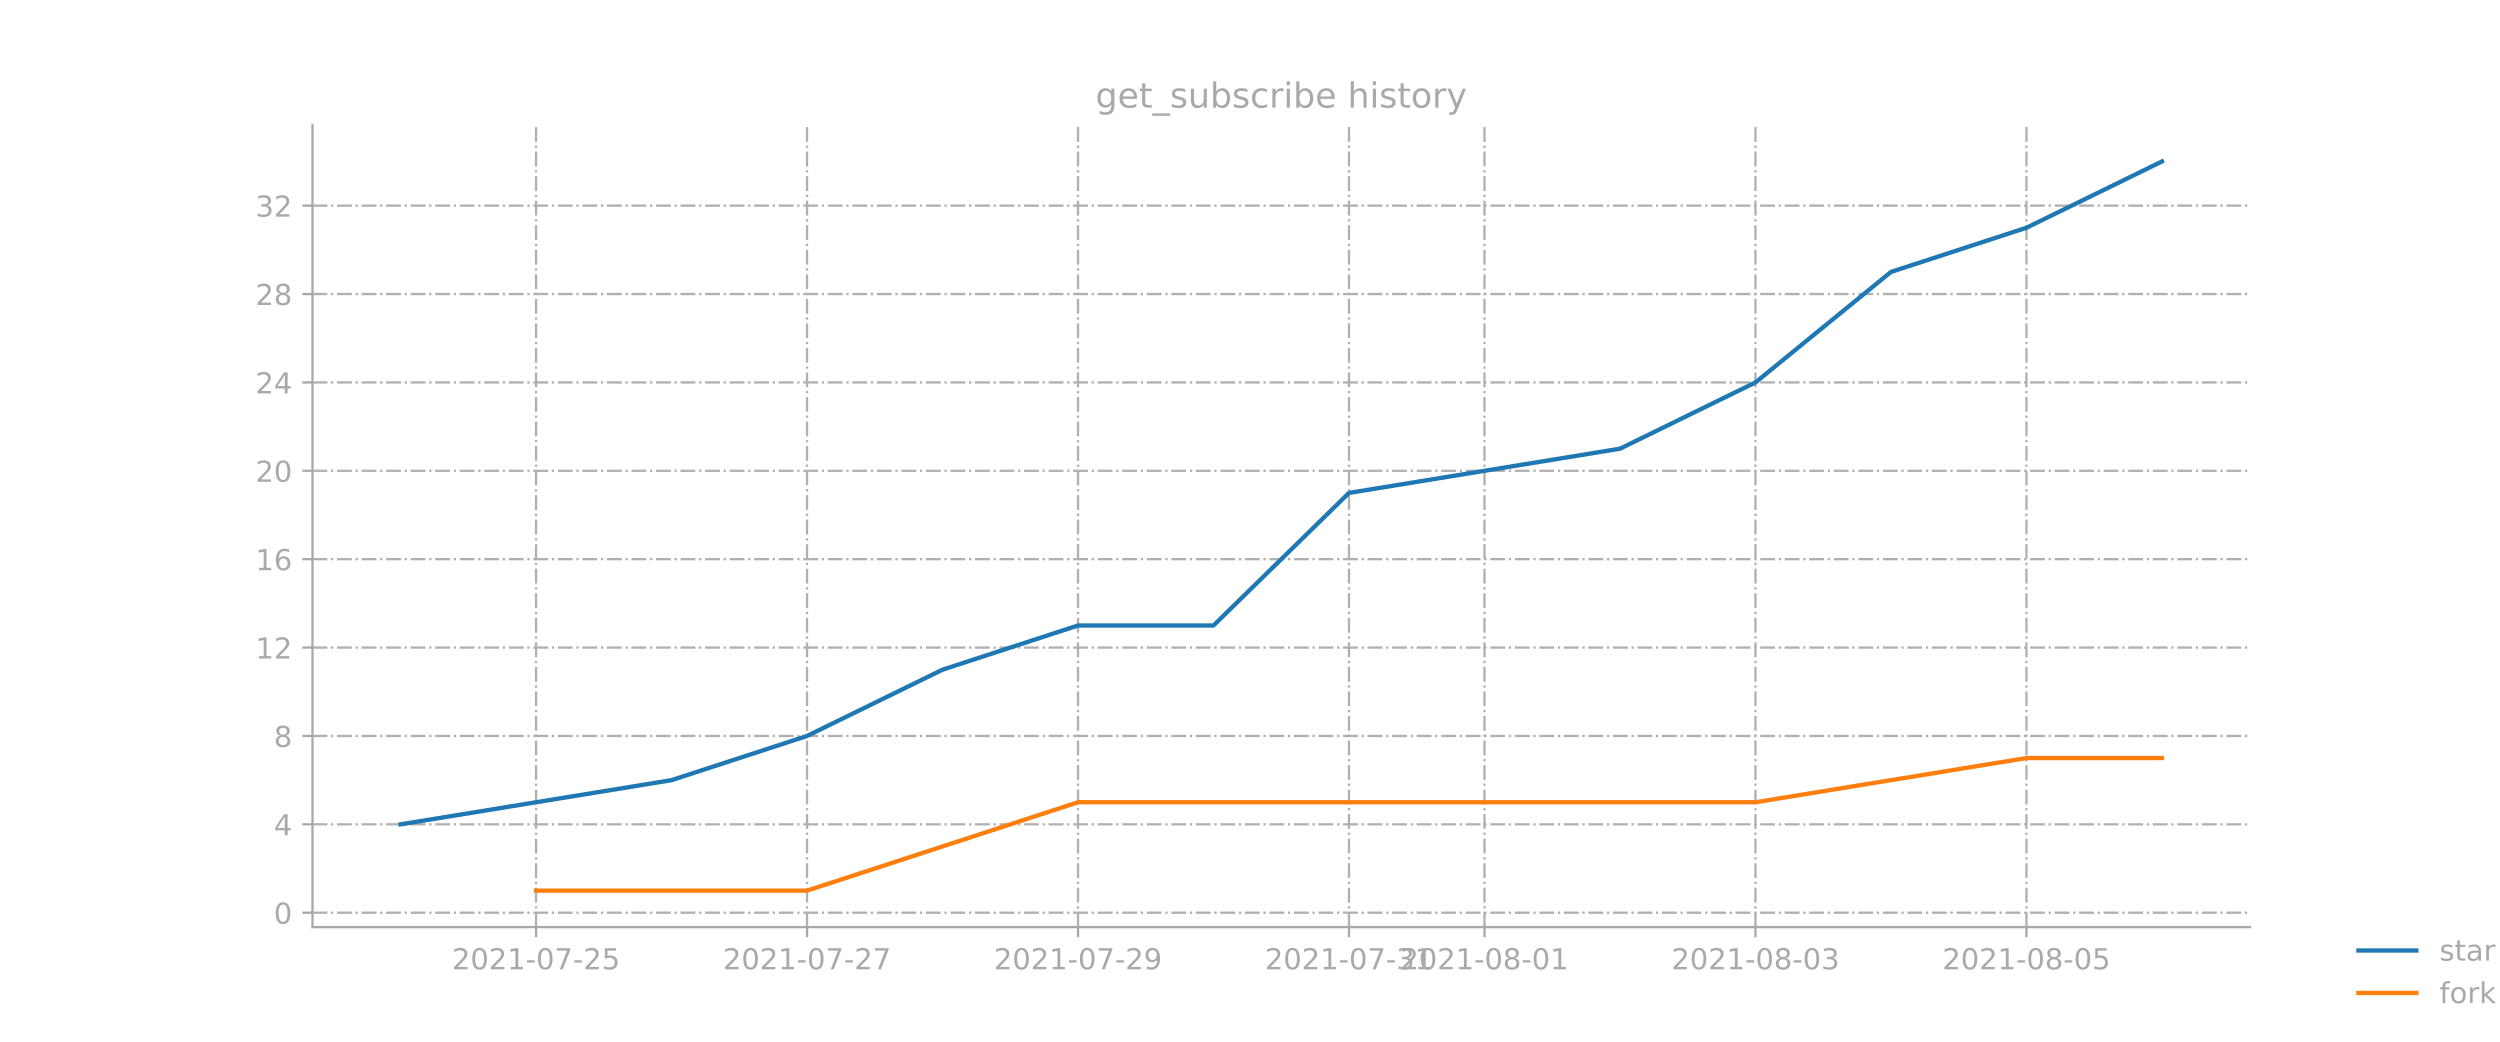
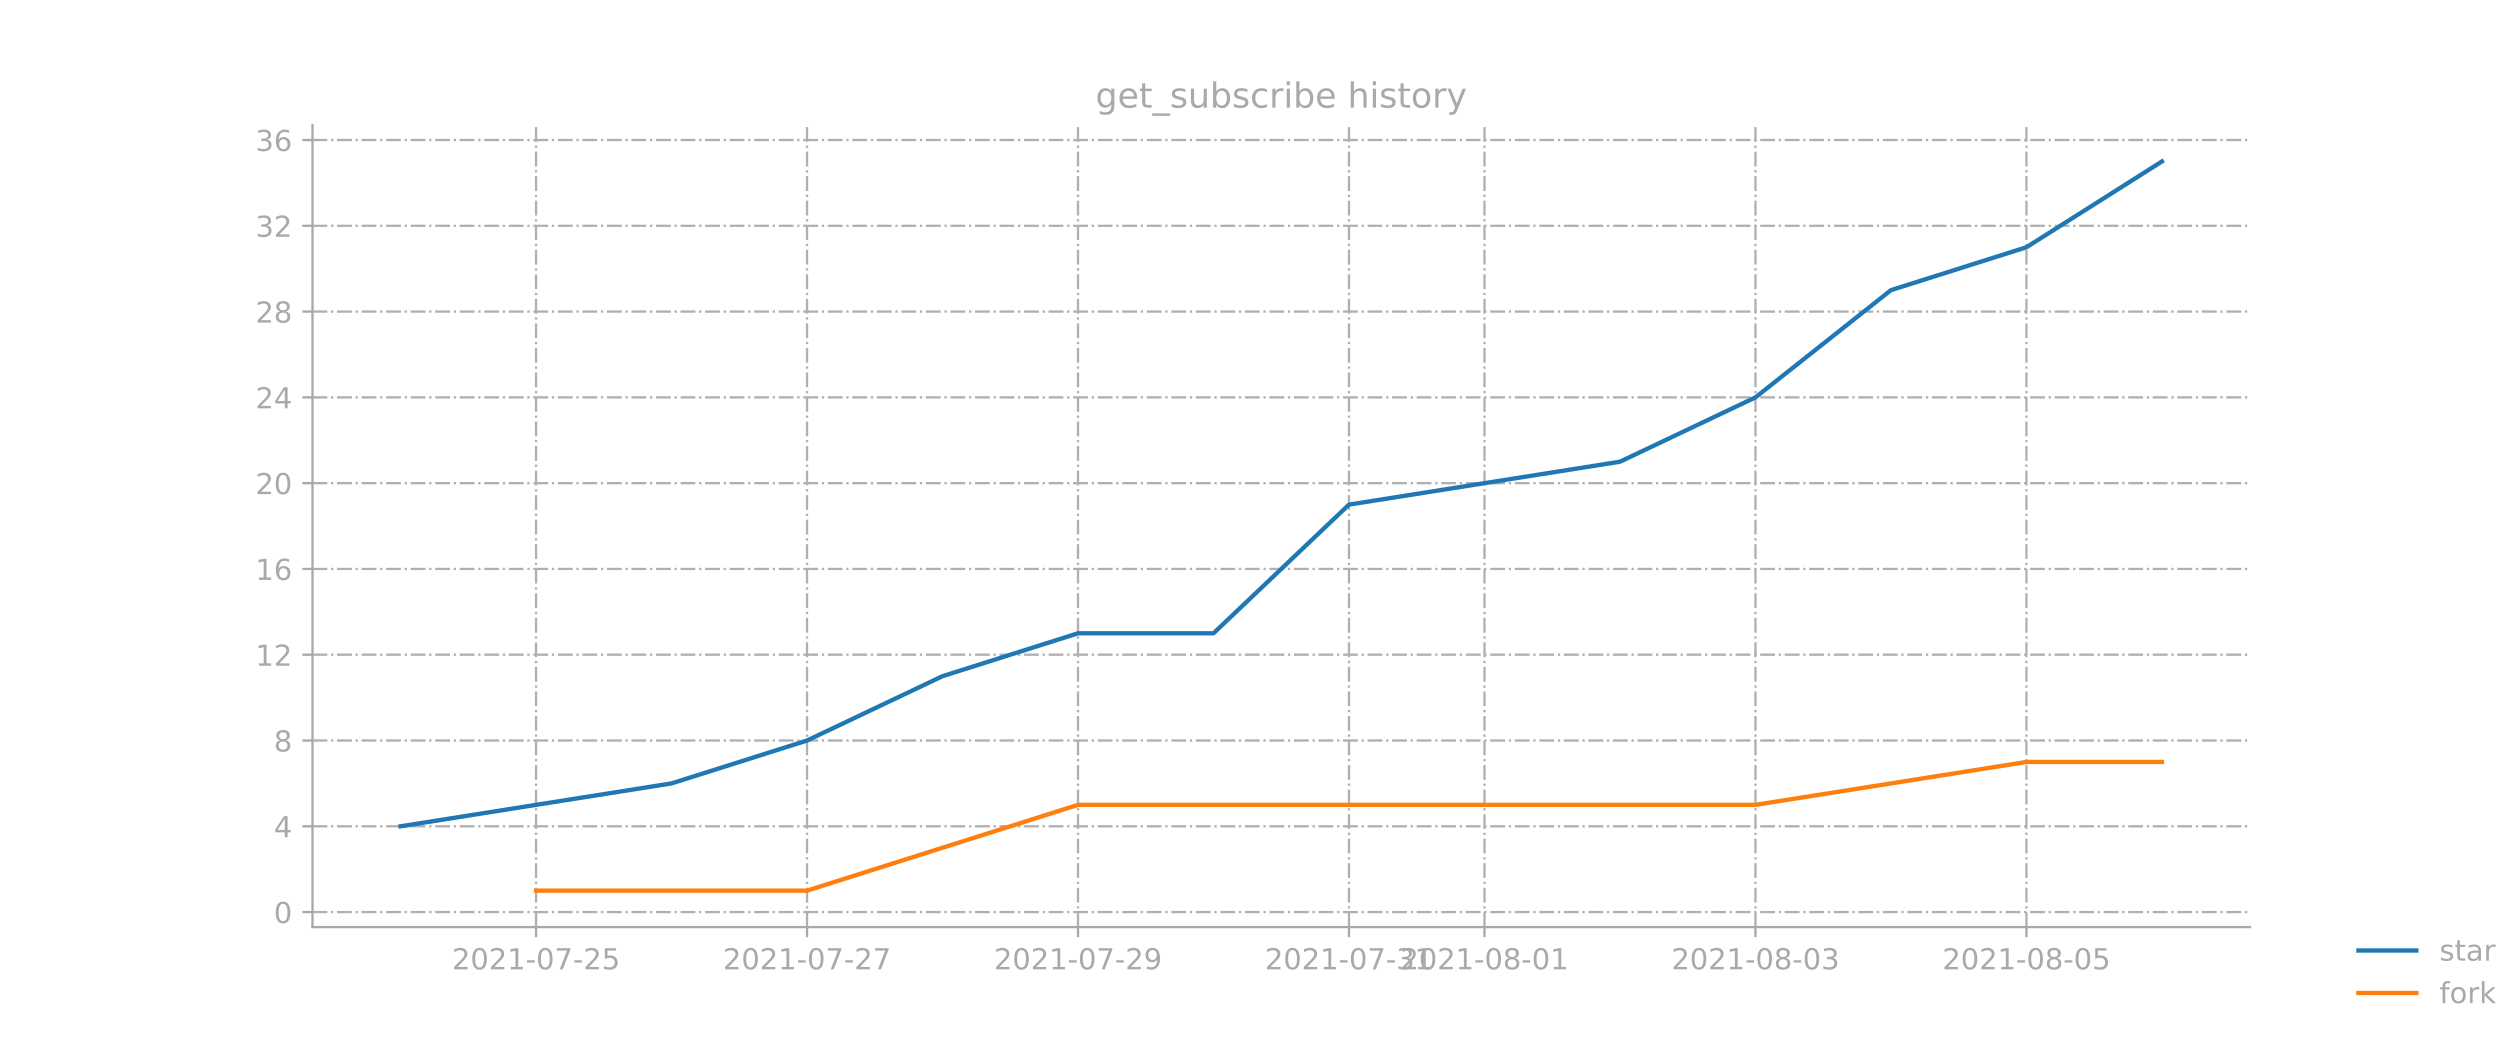
<svg xmlns="http://www.w3.org/2000/svg" xmlns:xlink="http://www.w3.org/1999/xlink" height="360pt" version="1.1" viewBox="0 0 864 360" width="864pt">
  <defs>
    <style type="text/css">*{stroke-linecap:butt;stroke-linejoin:round;}</style>
  </defs>
  <g id="figure_1">
    <g id="patch_1">
      <path d="M 0 360  L 864 360  L 864 0  L 0 0  z " style="fill:none;opacity:0;" />
    </g>
    <g id="axes_1">
      <g id="patch_2">
        <path d="M 108 320.4  L 777.6 320.4  L 777.6 43.2  L 108 43.2  z " style="fill:none;opacity:0;" />
      </g>
      <g id="matplotlib.axis_1">
        <g id="xtick_1">
          <g id="line2d_1">
-             <path clip-path="url(#pdcd4bace82)" d="M 185.262 320.4  L 185.262 43.2  " style="fill:none;stroke:#b0b0b0;stroke-dasharray:5.12,1.28,0.8,1.28;stroke-dashoffset:0;stroke-width:0.8;" />
+             <path clip-path="url(#pee37d51274)" d="M 185.262 320.4  L 185.262 43.2  " style="fill:none;stroke:#b0b0b0;stroke-dasharray:5.12,1.28,0.8,1.28;stroke-dashoffset:0;stroke-width:0.8;" />
          </g>
          <g id="line2d_2">
            <defs>
-               <path d="M 0 0  L 0 3.5  " id="me589f225be" style="stroke:#a9a9a9;stroke-width:0.8;" />
+               <path d="M 0 0  L 0 3.5  " id="m8c6f1e96ed" style="stroke:#a9a9a9;stroke-width:0.8;" />
            </defs>
            <g>
-               <use style="fill:#a9a9a9;stroke:#a9a9a9;stroke-width:0.8;" x="185.262" xlink:href="#me589f225be" y="320.4" />
+               <use style="fill:#a9a9a9;stroke:#a9a9a9;stroke-width:0.8;" x="185.262" xlink:href="#m8c6f1e96ed" y="320.4" />
            </g>
          </g>
          <g id="text_1">
            <g style="fill:#a9a9a9;" transform="translate(156.2037 334.9984)scale(0.1 -0.1)">
              <defs>
                <path d="M 1228 531  L 3431 531  L 3431 0  L 469 0  L 469 531  Q 828 903 1448 1529  Q 2069 2156 2228 2338  Q 2531 2678 2651 2914  Q 2772 3150 2772 3378  Q 2772 3750 2511 3984  Q 2250 4219 1831 4219  Q 1534 4219 1204 4116  Q 875 4013 500 3803  L 500 4441  Q 881 4594 1212 4672  Q 1544 4750 1819 4750  Q 2544 4750 2975 4387  Q 3406 4025 3406 3419  Q 3406 3131 3298 2873  Q 3191 2616 2906 2266  Q 2828 2175 2409 1742  Q 1991 1309 1228 531  z " id="DejaVuSans-32" transform="scale(0.015625)" />
                <path d="M 2034 4250  Q 1547 4250 1301 3770  Q 1056 3291 1056 2328  Q 1056 1369 1301 889  Q 1547 409 2034 409  Q 2525 409 2770 889  Q 3016 1369 3016 2328  Q 3016 3291 2770 3770  Q 2525 4250 2034 4250  z M 2034 4750  Q 2819 4750 3233 4129  Q 3647 3509 3647 2328  Q 3647 1150 3233 529  Q 2819 -91 2034 -91  Q 1250 -91 836 529  Q 422 1150 422 2328  Q 422 3509 836 4129  Q 1250 4750 2034 4750  z " id="DejaVuSans-30" transform="scale(0.015625)" />
                <path d="M 794 531  L 1825 531  L 1825 4091  L 703 3866  L 703 4441  L 1819 4666  L 2450 4666  L 2450 531  L 3481 531  L 3481 0  L 794 0  L 794 531  z " id="DejaVuSans-31" transform="scale(0.015625)" />
                <path d="M 313 2009  L 1997 2009  L 1997 1497  L 313 1497  L 313 2009  z " id="DejaVuSans-2d" transform="scale(0.015625)" />
                <path d="M 525 4666  L 3525 4666  L 3525 4397  L 1831 0  L 1172 0  L 2766 4134  L 525 4134  L 525 4666  z " id="DejaVuSans-37" transform="scale(0.015625)" />
                <path d="M 691 4666  L 3169 4666  L 3169 4134  L 1269 4134  L 1269 2991  Q 1406 3038 1543 3061  Q 1681 3084 1819 3084  Q 2600 3084 3056 2656  Q 3513 2228 3513 1497  Q 3513 744 3044 326  Q 2575 -91 1722 -91  Q 1428 -91 1123 -41  Q 819 9 494 109  L 494 744  Q 775 591 1075 516  Q 1375 441 1709 441  Q 2250 441 2565 725  Q 2881 1009 2881 1497  Q 2881 1984 2565 2268  Q 2250 2553 1709 2553  Q 1456 2553 1204 2497  Q 953 2441 691 2322  L 691 4666  z " id="DejaVuSans-35" transform="scale(0.015625)" />
              </defs>
              <use xlink:href="#DejaVuSans-32" />
              <use x="63.623" xlink:href="#DejaVuSans-30" />
              <use x="127.246" xlink:href="#DejaVuSans-32" />
              <use x="190.869" xlink:href="#DejaVuSans-31" />
              <use x="254.492" xlink:href="#DejaVuSans-2d" />
              <use x="290.576" xlink:href="#DejaVuSans-30" />
              <use x="354.199" xlink:href="#DejaVuSans-37" />
              <use x="417.822" xlink:href="#DejaVuSans-2d" />
              <use x="453.906" xlink:href="#DejaVuSans-32" />
              <use x="517.529" xlink:href="#DejaVuSans-35" />
            </g>
          </g>
        </g>
        <g id="xtick_2">
          <g id="line2d_3">
-             <path clip-path="url(#pdcd4bace82)" d="M 278.912 320.4  L 278.912 43.2  " style="fill:none;stroke:#b0b0b0;stroke-dasharray:5.12,1.28,0.8,1.28;stroke-dashoffset:0;stroke-width:0.8;" />
+             <path clip-path="url(#pee37d51274)" d="M 278.912 320.4  L 278.912 43.2  " style="fill:none;stroke:#b0b0b0;stroke-dasharray:5.12,1.28,0.8,1.28;stroke-dashoffset:0;stroke-width:0.8;" />
          </g>
          <g id="line2d_4">
            <g>
-               <use style="fill:#a9a9a9;stroke:#a9a9a9;stroke-width:0.8;" x="278.912" xlink:href="#me589f225be" y="320.4" />
+               <use style="fill:#a9a9a9;stroke:#a9a9a9;stroke-width:0.8;" x="278.912" xlink:href="#m8c6f1e96ed" y="320.4" />
            </g>
          </g>
          <g id="text_2">
            <g style="fill:#a9a9a9;" transform="translate(249.8541 334.9984)scale(0.1 -0.1)">
              <use xlink:href="#DejaVuSans-32" />
              <use x="63.623" xlink:href="#DejaVuSans-30" />
              <use x="127.246" xlink:href="#DejaVuSans-32" />
              <use x="190.869" xlink:href="#DejaVuSans-31" />
              <use x="254.492" xlink:href="#DejaVuSans-2d" />
              <use x="290.576" xlink:href="#DejaVuSans-30" />
              <use x="354.199" xlink:href="#DejaVuSans-37" />
              <use x="417.822" xlink:href="#DejaVuSans-2d" />
              <use x="453.906" xlink:href="#DejaVuSans-32" />
              <use x="517.529" xlink:href="#DejaVuSans-37" />
            </g>
          </g>
        </g>
        <g id="xtick_3">
          <g id="line2d_5">
-             <path clip-path="url(#pdcd4bace82)" d="M 372.562 320.4  L 372.562 43.2  " style="fill:none;stroke:#b0b0b0;stroke-dasharray:5.12,1.28,0.8,1.28;stroke-dashoffset:0;stroke-width:0.8;" />
+             <path clip-path="url(#pee37d51274)" d="M 372.562 320.4  L 372.562 43.2  " style="fill:none;stroke:#b0b0b0;stroke-dasharray:5.12,1.28,0.8,1.28;stroke-dashoffset:0;stroke-width:0.8;" />
          </g>
          <g id="line2d_6">
            <g>
-               <use style="fill:#a9a9a9;stroke:#a9a9a9;stroke-width:0.8;" x="372.562" xlink:href="#me589f225be" y="320.4" />
+               <use style="fill:#a9a9a9;stroke:#a9a9a9;stroke-width:0.8;" x="372.562" xlink:href="#m8c6f1e96ed" y="320.4" />
            </g>
          </g>
          <g id="text_3">
            <g style="fill:#a9a9a9;" transform="translate(343.5044 334.9984)scale(0.1 -0.1)">
              <defs>
                <path d="M 703 97  L 703 672  Q 941 559 1184 500  Q 1428 441 1663 441  Q 2288 441 2617 861  Q 2947 1281 2994 2138  Q 2813 1869 2534 1725  Q 2256 1581 1919 1581  Q 1219 1581 811 2004  Q 403 2428 403 3163  Q 403 3881 828 4315  Q 1253 4750 1959 4750  Q 2769 4750 3195 4129  Q 3622 3509 3622 2328  Q 3622 1225 3098 567  Q 2575 -91 1691 -91  Q 1453 -91 1209 -44  Q 966 3 703 97  z M 1959 2075  Q 2384 2075 2632 2365  Q 2881 2656 2881 3163  Q 2881 3666 2632 3958  Q 2384 4250 1959 4250  Q 1534 4250 1286 3958  Q 1038 3666 1038 3163  Q 1038 2656 1286 2365  Q 1534 2075 1959 2075  z " id="DejaVuSans-39" transform="scale(0.015625)" />
              </defs>
              <use xlink:href="#DejaVuSans-32" />
              <use x="63.623" xlink:href="#DejaVuSans-30" />
              <use x="127.246" xlink:href="#DejaVuSans-32" />
              <use x="190.869" xlink:href="#DejaVuSans-31" />
              <use x="254.492" xlink:href="#DejaVuSans-2d" />
              <use x="290.576" xlink:href="#DejaVuSans-30" />
              <use x="354.199" xlink:href="#DejaVuSans-37" />
              <use x="417.822" xlink:href="#DejaVuSans-2d" />
              <use x="453.906" xlink:href="#DejaVuSans-32" />
              <use x="517.529" xlink:href="#DejaVuSans-39" />
            </g>
          </g>
        </g>
        <g id="xtick_4">
          <g id="line2d_7">
-             <path clip-path="url(#pdcd4bace82)" d="M 466.213 320.4  L 466.213 43.2  " style="fill:none;stroke:#b0b0b0;stroke-dasharray:5.12,1.28,0.8,1.28;stroke-dashoffset:0;stroke-width:0.8;" />
+             <path clip-path="url(#pee37d51274)" d="M 466.213 320.4  L 466.213 43.2  " style="fill:none;stroke:#b0b0b0;stroke-dasharray:5.12,1.28,0.8,1.28;stroke-dashoffset:0;stroke-width:0.8;" />
          </g>
          <g id="line2d_8">
            <g>
-               <use style="fill:#a9a9a9;stroke:#a9a9a9;stroke-width:0.8;" x="466.213" xlink:href="#me589f225be" y="320.4" />
+               <use style="fill:#a9a9a9;stroke:#a9a9a9;stroke-width:0.8;" x="466.213" xlink:href="#m8c6f1e96ed" y="320.4" />
            </g>
          </g>
          <g id="text_4">
            <g style="fill:#a9a9a9;" transform="translate(437.1548 334.9984)scale(0.1 -0.1)">
              <defs>
                <path d="M 2597 2516  Q 3050 2419 3304 2112  Q 3559 1806 3559 1356  Q 3559 666 3084 287  Q 2609 -91 1734 -91  Q 1441 -91 1130 -33  Q 819 25 488 141  L 488 750  Q 750 597 1062 519  Q 1375 441 1716 441  Q 2309 441 2620 675  Q 2931 909 2931 1356  Q 2931 1769 2642 2001  Q 2353 2234 1838 2234  L 1294 2234  L 1294 2753  L 1863 2753  Q 2328 2753 2575 2939  Q 2822 3125 2822 3475  Q 2822 3834 2567 4026  Q 2313 4219 1838 4219  Q 1578 4219 1281 4162  Q 984 4106 628 3988  L 628 4550  Q 988 4650 1302 4700  Q 1616 4750 1894 4750  Q 2613 4750 3031 4423  Q 3450 4097 3450 3541  Q 3450 3153 3228 2886  Q 3006 2619 2597 2516  z " id="DejaVuSans-33" transform="scale(0.015625)" />
              </defs>
              <use xlink:href="#DejaVuSans-32" />
              <use x="63.623" xlink:href="#DejaVuSans-30" />
              <use x="127.246" xlink:href="#DejaVuSans-32" />
              <use x="190.869" xlink:href="#DejaVuSans-31" />
              <use x="254.492" xlink:href="#DejaVuSans-2d" />
              <use x="290.576" xlink:href="#DejaVuSans-30" />
              <use x="354.199" xlink:href="#DejaVuSans-37" />
              <use x="417.822" xlink:href="#DejaVuSans-2d" />
              <use x="453.906" xlink:href="#DejaVuSans-33" />
              <use x="517.529" xlink:href="#DejaVuSans-31" />
            </g>
          </g>
        </g>
        <g id="xtick_5">
          <g id="line2d_9">
-             <path clip-path="url(#pdcd4bace82)" d="M 513.038 320.4  L 513.038 43.2  " style="fill:none;stroke:#b0b0b0;stroke-dasharray:5.12,1.28,0.8,1.28;stroke-dashoffset:0;stroke-width:0.8;" />
+             <path clip-path="url(#pee37d51274)" d="M 513.038 320.4  L 513.038 43.2  " style="fill:none;stroke:#b0b0b0;stroke-dasharray:5.12,1.28,0.8,1.28;stroke-dashoffset:0;stroke-width:0.8;" />
          </g>
          <g id="line2d_10">
            <g>
-               <use style="fill:#a9a9a9;stroke:#a9a9a9;stroke-width:0.8;" x="513.038" xlink:href="#me589f225be" y="320.4" />
+               <use style="fill:#a9a9a9;stroke:#a9a9a9;stroke-width:0.8;" x="513.038" xlink:href="#m8c6f1e96ed" y="320.4" />
            </g>
          </g>
          <g id="text_5">
            <g style="fill:#a9a9a9;" transform="translate(483.9799 334.9984)scale(0.1 -0.1)">
              <defs>
                <path d="M 2034 2216  Q 1584 2216 1326 1975  Q 1069 1734 1069 1313  Q 1069 891 1326 650  Q 1584 409 2034 409  Q 2484 409 2743 651  Q 3003 894 3003 1313  Q 3003 1734 2745 1975  Q 2488 2216 2034 2216  z M 1403 2484  Q 997 2584 770 2862  Q 544 3141 544 3541  Q 544 4100 942 4425  Q 1341 4750 2034 4750  Q 2731 4750 3128 4425  Q 3525 4100 3525 3541  Q 3525 3141 3298 2862  Q 3072 2584 2669 2484  Q 3125 2378 3379 2068  Q 3634 1759 3634 1313  Q 3634 634 3220 271  Q 2806 -91 2034 -91  Q 1263 -91 848 271  Q 434 634 434 1313  Q 434 1759 690 2068  Q 947 2378 1403 2484  z M 1172 3481  Q 1172 3119 1398 2916  Q 1625 2713 2034 2713  Q 2441 2713 2670 2916  Q 2900 3119 2900 3481  Q 2900 3844 2670 4047  Q 2441 4250 2034 4250  Q 1625 4250 1398 4047  Q 1172 3844 1172 3481  z " id="DejaVuSans-38" transform="scale(0.015625)" />
              </defs>
              <use xlink:href="#DejaVuSans-32" />
              <use x="63.623" xlink:href="#DejaVuSans-30" />
              <use x="127.246" xlink:href="#DejaVuSans-32" />
              <use x="190.869" xlink:href="#DejaVuSans-31" />
              <use x="254.492" xlink:href="#DejaVuSans-2d" />
              <use x="290.576" xlink:href="#DejaVuSans-30" />
              <use x="354.199" xlink:href="#DejaVuSans-38" />
              <use x="417.822" xlink:href="#DejaVuSans-2d" />
              <use x="453.906" xlink:href="#DejaVuSans-30" />
              <use x="517.529" xlink:href="#DejaVuSans-31" />
            </g>
          </g>
        </g>
        <g id="xtick_6">
          <g id="line2d_11">
-             <path clip-path="url(#pdcd4bace82)" d="M 606.688 320.4  L 606.688 43.2  " style="fill:none;stroke:#b0b0b0;stroke-dasharray:5.12,1.28,0.8,1.28;stroke-dashoffset:0;stroke-width:0.8;" />
+             <path clip-path="url(#pee37d51274)" d="M 606.688 320.4  L 606.688 43.2  " style="fill:none;stroke:#b0b0b0;stroke-dasharray:5.12,1.28,0.8,1.28;stroke-dashoffset:0;stroke-width:0.8;" />
          </g>
          <g id="line2d_12">
            <g>
-               <use style="fill:#a9a9a9;stroke:#a9a9a9;stroke-width:0.8;" x="606.688" xlink:href="#me589f225be" y="320.4" />
+               <use style="fill:#a9a9a9;stroke:#a9a9a9;stroke-width:0.8;" x="606.688" xlink:href="#m8c6f1e96ed" y="320.4" />
            </g>
          </g>
          <g id="text_6">
            <g style="fill:#a9a9a9;" transform="translate(577.6303 334.9984)scale(0.1 -0.1)">
              <use xlink:href="#DejaVuSans-32" />
              <use x="63.623" xlink:href="#DejaVuSans-30" />
              <use x="127.246" xlink:href="#DejaVuSans-32" />
              <use x="190.869" xlink:href="#DejaVuSans-31" />
              <use x="254.492" xlink:href="#DejaVuSans-2d" />
              <use x="290.576" xlink:href="#DejaVuSans-30" />
              <use x="354.199" xlink:href="#DejaVuSans-38" />
              <use x="417.822" xlink:href="#DejaVuSans-2d" />
              <use x="453.906" xlink:href="#DejaVuSans-30" />
              <use x="517.529" xlink:href="#DejaVuSans-33" />
            </g>
          </g>
        </g>
        <g id="xtick_7">
          <g id="line2d_13">
-             <path clip-path="url(#pdcd4bace82)" d="M 700.338 320.4  L 700.338 43.2  " style="fill:none;stroke:#b0b0b0;stroke-dasharray:5.12,1.28,0.8,1.28;stroke-dashoffset:0;stroke-width:0.8;" />
+             <path clip-path="url(#pee37d51274)" d="M 700.338 320.4  L 700.338 43.2  " style="fill:none;stroke:#b0b0b0;stroke-dasharray:5.12,1.28,0.8,1.28;stroke-dashoffset:0;stroke-width:0.8;" />
          </g>
          <g id="line2d_14">
            <g>
-               <use style="fill:#a9a9a9;stroke:#a9a9a9;stroke-width:0.8;" x="700.338" xlink:href="#me589f225be" y="320.4" />
+               <use style="fill:#a9a9a9;stroke:#a9a9a9;stroke-width:0.8;" x="700.338" xlink:href="#m8c6f1e96ed" y="320.4" />
            </g>
          </g>
          <g id="text_7">
            <g style="fill:#a9a9a9;" transform="translate(671.2806 334.9984)scale(0.1 -0.1)">
              <use xlink:href="#DejaVuSans-32" />
              <use x="63.623" xlink:href="#DejaVuSans-30" />
              <use x="127.246" xlink:href="#DejaVuSans-32" />
              <use x="190.869" xlink:href="#DejaVuSans-31" />
              <use x="254.492" xlink:href="#DejaVuSans-2d" />
              <use x="290.576" xlink:href="#DejaVuSans-30" />
              <use x="354.199" xlink:href="#DejaVuSans-38" />
              <use x="417.822" xlink:href="#DejaVuSans-2d" />
              <use x="453.906" xlink:href="#DejaVuSans-30" />
              <use x="517.529" xlink:href="#DejaVuSans-35" />
            </g>
          </g>
        </g>
      </g>
      <g id="matplotlib.axis_2">
        <g id="ytick_1">
          <g id="line2d_15">
-             <path clip-path="url(#pdcd4bace82)" d="M 108 315.436  L 777.6 315.436  " style="fill:none;stroke:#b0b0b0;stroke-dasharray:5.12,1.28,0.8,1.28;stroke-dashoffset:0;stroke-width:0.8;" />
+             <path clip-path="url(#pee37d51274)" d="M 108 315.212  L 777.6 315.212  " style="fill:none;stroke:#b0b0b0;stroke-dasharray:5.12,1.28,0.8,1.28;stroke-dashoffset:0;stroke-width:0.8;" />
          </g>
          <g id="line2d_16">
            <defs>
-               <path d="M 0 0  L -3.5 0  " id="mde3feb147e" style="stroke:#a9a9a9;stroke-width:0.8;" />
+               <path d="M 0 0  L -3.5 0  " id="mbcb599a5c9" style="stroke:#a9a9a9;stroke-width:0.8;" />
            </defs>
            <g>
-               <use style="fill:#a9a9a9;stroke:#a9a9a9;stroke-width:0.8;" x="108" xlink:href="#mde3feb147e" y="315.436" />
+               <use style="fill:#a9a9a9;stroke:#a9a9a9;stroke-width:0.8;" x="108" xlink:href="#mbcb599a5c9" y="315.212" />
            </g>
          </g>
          <g id="text_8">
-             <g style="fill:#a9a9a9;" transform="translate(94.6375 319.2356)scale(0.1 -0.1)">
+             <g style="fill:#a9a9a9;" transform="translate(94.6375 319.011)scale(0.1 -0.1)">
              <use xlink:href="#DejaVuSans-30" />
            </g>
          </g>
        </g>
        <g id="ytick_2">
          <g id="line2d_17">
-             <path clip-path="url(#pdcd4bace82)" d="M 108 284.891  L 777.6 284.891  " style="fill:none;stroke:#b0b0b0;stroke-dasharray:5.12,1.28,0.8,1.28;stroke-dashoffset:0;stroke-width:0.8;" />
+             <path clip-path="url(#pee37d51274)" d="M 108 285.565  L 777.6 285.565  " style="fill:none;stroke:#b0b0b0;stroke-dasharray:5.12,1.28,0.8,1.28;stroke-dashoffset:0;stroke-width:0.8;" />
          </g>
          <g id="line2d_18">
            <g>
-               <use style="fill:#a9a9a9;stroke:#a9a9a9;stroke-width:0.8;" x="108" xlink:href="#mde3feb147e" y="284.891" />
+               <use style="fill:#a9a9a9;stroke:#a9a9a9;stroke-width:0.8;" x="108" xlink:href="#mbcb599a5c9" y="285.565" />
            </g>
          </g>
          <g id="text_9">
-             <g style="fill:#a9a9a9;" transform="translate(94.6375 288.6901)scale(0.1 -0.1)">
+             <g style="fill:#a9a9a9;" transform="translate(94.6375 289.3639)scale(0.1 -0.1)">
              <defs>
                <path d="M 2419 4116  L 825 1625  L 2419 1625  L 2419 4116  z M 2253 4666  L 3047 4666  L 3047 1625  L 3713 1625  L 3713 1100  L 3047 1100  L 3047 0  L 2419 0  L 2419 1100  L 313 1100  L 313 1709  L 2253 4666  z " id="DejaVuSans-34" transform="scale(0.015625)" />
              </defs>
              <use xlink:href="#DejaVuSans-34" />
            </g>
          </g>
        </g>
        <g id="ytick_3">
          <g id="line2d_19">
-             <path clip-path="url(#pdcd4bace82)" d="M 108 254.345  L 777.6 254.345  " style="fill:none;stroke:#b0b0b0;stroke-dasharray:5.12,1.28,0.8,1.28;stroke-dashoffset:0;stroke-width:0.8;" />
+             <path clip-path="url(#pee37d51274)" d="M 108 255.918  L 777.6 255.918  " style="fill:none;stroke:#b0b0b0;stroke-dasharray:5.12,1.28,0.8,1.28;stroke-dashoffset:0;stroke-width:0.8;" />
          </g>
          <g id="line2d_20">
            <g>
-               <use style="fill:#a9a9a9;stroke:#a9a9a9;stroke-width:0.8;" x="108" xlink:href="#mde3feb147e" y="254.345" />
+               <use style="fill:#a9a9a9;stroke:#a9a9a9;stroke-width:0.8;" x="108" xlink:href="#mbcb599a5c9" y="255.918" />
            </g>
          </g>
          <g id="text_10">
-             <g style="fill:#a9a9a9;" transform="translate(94.6375 258.1447)scale(0.1 -0.1)">
+             <g style="fill:#a9a9a9;" transform="translate(94.6375 259.7169)scale(0.1 -0.1)">
              <use xlink:href="#DejaVuSans-38" />
            </g>
          </g>
        </g>
        <g id="ytick_4">
          <g id="line2d_21">
-             <path clip-path="url(#pdcd4bace82)" d="M 108 223.8  L 777.6 223.8  " style="fill:none;stroke:#b0b0b0;stroke-dasharray:5.12,1.28,0.8,1.28;stroke-dashoffset:0;stroke-width:0.8;" />
+             <path clip-path="url(#pee37d51274)" d="M 108 226.271  L 777.6 226.271  " style="fill:none;stroke:#b0b0b0;stroke-dasharray:5.12,1.28,0.8,1.28;stroke-dashoffset:0;stroke-width:0.8;" />
          </g>
          <g id="line2d_22">
            <g>
-               <use style="fill:#a9a9a9;stroke:#a9a9a9;stroke-width:0.8;" x="108" xlink:href="#mde3feb147e" y="223.8" />
+               <use style="fill:#a9a9a9;stroke:#a9a9a9;stroke-width:0.8;" x="108" xlink:href="#mbcb599a5c9" y="226.271" />
            </g>
          </g>
          <g id="text_11">
-             <g style="fill:#a9a9a9;" transform="translate(88.275 227.5992)scale(0.1 -0.1)">
+             <g style="fill:#a9a9a9;" transform="translate(88.275 230.0698)scale(0.1 -0.1)">
              <use xlink:href="#DejaVuSans-31" />
              <use x="63.623" xlink:href="#DejaVuSans-32" />
            </g>
          </g>
        </g>
        <g id="ytick_5">
          <g id="line2d_23">
-             <path clip-path="url(#pdcd4bace82)" d="M 108 193.255  L 777.6 193.255  " style="fill:none;stroke:#b0b0b0;stroke-dasharray:5.12,1.28,0.8,1.28;stroke-dashoffset:0;stroke-width:0.8;" />
+             <path clip-path="url(#pee37d51274)" d="M 108 196.624  L 777.6 196.624  " style="fill:none;stroke:#b0b0b0;stroke-dasharray:5.12,1.28,0.8,1.28;stroke-dashoffset:0;stroke-width:0.8;" />
          </g>
          <g id="line2d_24">
            <g>
-               <use style="fill:#a9a9a9;stroke:#a9a9a9;stroke-width:0.8;" x="108" xlink:href="#mde3feb147e" y="193.255" />
+               <use style="fill:#a9a9a9;stroke:#a9a9a9;stroke-width:0.8;" x="108" xlink:href="#mbcb599a5c9" y="196.624" />
            </g>
          </g>
          <g id="text_12">
-             <g style="fill:#a9a9a9;" transform="translate(88.275 197.0538)scale(0.1 -0.1)">
+             <g style="fill:#a9a9a9;" transform="translate(88.275 200.4227)scale(0.1 -0.1)">
              <defs>
                <path d="M 2113 2584  Q 1688 2584 1439 2293  Q 1191 2003 1191 1497  Q 1191 994 1439 701  Q 1688 409 2113 409  Q 2538 409 2786 701  Q 3034 994 3034 1497  Q 3034 2003 2786 2293  Q 2538 2584 2113 2584  z M 3366 4563  L 3366 3988  Q 3128 4100 2886 4159  Q 2644 4219 2406 4219  Q 1781 4219 1451 3797  Q 1122 3375 1075 2522  Q 1259 2794 1537 2939  Q 1816 3084 2150 3084  Q 2853 3084 3261 2657  Q 3669 2231 3669 1497  Q 3669 778 3244 343  Q 2819 -91 2113 -91  Q 1303 -91 875 529  Q 447 1150 447 2328  Q 447 3434 972 4092  Q 1497 4750 2381 4750  Q 2619 4750 2861 4703  Q 3103 4656 3366 4563  z " id="DejaVuSans-36" transform="scale(0.015625)" />
              </defs>
              <use xlink:href="#DejaVuSans-31" />
              <use x="63.623" xlink:href="#DejaVuSans-36" />
            </g>
          </g>
        </g>
        <g id="ytick_6">
          <g id="line2d_25">
-             <path clip-path="url(#pdcd4bace82)" d="M 108 162.709  L 777.6 162.709  " style="fill:none;stroke:#b0b0b0;stroke-dasharray:5.12,1.28,0.8,1.28;stroke-dashoffset:0;stroke-width:0.8;" />
+             <path clip-path="url(#pee37d51274)" d="M 108 166.976  L 777.6 166.976  " style="fill:none;stroke:#b0b0b0;stroke-dasharray:5.12,1.28,0.8,1.28;stroke-dashoffset:0;stroke-width:0.8;" />
          </g>
          <g id="line2d_26">
            <g>
-               <use style="fill:#a9a9a9;stroke:#a9a9a9;stroke-width:0.8;" x="108" xlink:href="#mde3feb147e" y="162.709" />
+               <use style="fill:#a9a9a9;stroke:#a9a9a9;stroke-width:0.8;" x="108" xlink:href="#mbcb599a5c9" y="166.976" />
            </g>
          </g>
          <g id="text_13">
-             <g style="fill:#a9a9a9;" transform="translate(88.275 166.5083)scale(0.1 -0.1)">
+             <g style="fill:#a9a9a9;" transform="translate(88.275 170.7757)scale(0.1 -0.1)">
              <use xlink:href="#DejaVuSans-32" />
              <use x="63.623" xlink:href="#DejaVuSans-30" />
            </g>
          </g>
        </g>
        <g id="ytick_7">
          <g id="line2d_27">
-             <path clip-path="url(#pdcd4bace82)" d="M 108 132.164  L 777.6 132.164  " style="fill:none;stroke:#b0b0b0;stroke-dasharray:5.12,1.28,0.8,1.28;stroke-dashoffset:0;stroke-width:0.8;" />
+             <path clip-path="url(#pee37d51274)" d="M 108 137.329  L 777.6 137.329  " style="fill:none;stroke:#b0b0b0;stroke-dasharray:5.12,1.28,0.8,1.28;stroke-dashoffset:0;stroke-width:0.8;" />
          </g>
          <g id="line2d_28">
            <g>
-               <use style="fill:#a9a9a9;stroke:#a9a9a9;stroke-width:0.8;" x="108" xlink:href="#mde3feb147e" y="132.164" />
+               <use style="fill:#a9a9a9;stroke:#a9a9a9;stroke-width:0.8;" x="108" xlink:href="#mbcb599a5c9" y="137.329" />
            </g>
          </g>
          <g id="text_14">
-             <g style="fill:#a9a9a9;" transform="translate(88.275 135.9629)scale(0.1 -0.1)">
+             <g style="fill:#a9a9a9;" transform="translate(88.275 141.1286)scale(0.1 -0.1)">
              <use xlink:href="#DejaVuSans-32" />
              <use x="63.623" xlink:href="#DejaVuSans-34" />
            </g>
          </g>
        </g>
        <g id="ytick_8">
          <g id="line2d_29">
-             <path clip-path="url(#pdcd4bace82)" d="M 108 101.618  L 777.6 101.618  " style="fill:none;stroke:#b0b0b0;stroke-dasharray:5.12,1.28,0.8,1.28;stroke-dashoffset:0;stroke-width:0.8;" />
+             <path clip-path="url(#pee37d51274)" d="M 108 107.682  L 777.6 107.682  " style="fill:none;stroke:#b0b0b0;stroke-dasharray:5.12,1.28,0.8,1.28;stroke-dashoffset:0;stroke-width:0.8;" />
          </g>
          <g id="line2d_30">
            <g>
-               <use style="fill:#a9a9a9;stroke:#a9a9a9;stroke-width:0.8;" x="108" xlink:href="#mde3feb147e" y="101.618" />
+               <use style="fill:#a9a9a9;stroke:#a9a9a9;stroke-width:0.8;" x="108" xlink:href="#mbcb599a5c9" y="107.682" />
            </g>
          </g>
          <g id="text_15">
-             <g style="fill:#a9a9a9;" transform="translate(88.275 105.4174)scale(0.1 -0.1)">
+             <g style="fill:#a9a9a9;" transform="translate(88.275 111.4816)scale(0.1 -0.1)">
              <use xlink:href="#DejaVuSans-32" />
              <use x="63.623" xlink:href="#DejaVuSans-38" />
            </g>
          </g>
        </g>
        <g id="ytick_9">
          <g id="line2d_31">
-             <path clip-path="url(#pdcd4bace82)" d="M 108 71.073  L 777.6 71.073  " style="fill:none;stroke:#b0b0b0;stroke-dasharray:5.12,1.28,0.8,1.28;stroke-dashoffset:0;stroke-width:0.8;" />
+             <path clip-path="url(#pee37d51274)" d="M 108 78.035  L 777.6 78.035  " style="fill:none;stroke:#b0b0b0;stroke-dasharray:5.12,1.28,0.8,1.28;stroke-dashoffset:0;stroke-width:0.8;" />
          </g>
          <g id="line2d_32">
            <g>
-               <use style="fill:#a9a9a9;stroke:#a9a9a9;stroke-width:0.8;" x="108" xlink:href="#mde3feb147e" y="71.073" />
+               <use style="fill:#a9a9a9;stroke:#a9a9a9;stroke-width:0.8;" x="108" xlink:href="#mbcb599a5c9" y="78.035" />
            </g>
          </g>
          <g id="text_16">
-             <g style="fill:#a9a9a9;" transform="translate(88.275 74.87195)scale(0.1 -0.1)">
+             <g style="fill:#a9a9a9;" transform="translate(88.275 81.83451)scale(0.1 -0.1)">
              <use xlink:href="#DejaVuSans-33" />
              <use x="63.623" xlink:href="#DejaVuSans-32" />
            </g>
          </g>
        </g>
-       </g>
-       <g id="line2d_33">
-         <path clip-path="url(#pdcd4bace82)" d="M 138.436 284.891  L 185.262 277.255  L 232.087 269.618  L 278.912 254.345  L 325.737 231.436  L 372.562 216.164  L 419.387 216.164  L 466.213 170.345  L 513.038 162.709  L 559.863 155.073  L 606.688 132.164  L 653.513 93.982  L 700.338 78.709  L 747.164 55.8  " style="fill:none;stroke:#1f77b4;stroke-linecap:square;stroke-width:1.5;" />
-       </g>
-       <g id="line2d_34">
-         <path clip-path="url(#pdcd4bace82)" d="M 185.262 307.8  L 232.087 307.8  L 278.912 307.8  L 325.737 292.527  L 372.562 277.255  L 419.387 277.255  L 466.213 277.255  L 513.038 277.255  L 559.863 277.255  L 606.688 277.255  L 653.513 269.618  L 700.338 261.982  L 747.164 261.982  " style="fill:none;stroke:#ff7f0e;stroke-linecap:square;stroke-width:1.5;" />
+         <g id="ytick_10">
+           <g id="line2d_33">
+             <path clip-path="url(#pee37d51274)" d="M 108 48.388  L 777.6 48.388  " style="fill:none;stroke:#b0b0b0;stroke-dasharray:5.12,1.28,0.8,1.28;stroke-dashoffset:0;stroke-width:0.8;" />
+           </g>
+           <g id="line2d_34">
+             <g>
+               <use style="fill:#a9a9a9;stroke:#a9a9a9;stroke-width:0.8;" x="108" xlink:href="#mbcb599a5c9" y="48.388" />
+             </g>
+           </g>
+           <g id="text_17">
+             <g style="fill:#a9a9a9;" transform="translate(88.275 52.18745)scale(0.1 -0.1)">
+               <use xlink:href="#DejaVuSans-33" />
+               <use x="63.623" xlink:href="#DejaVuSans-36" />
+             </g>
+           </g>
+         </g>
+       </g>
+       <g id="line2d_35">
+         <path clip-path="url(#pee37d51274)" d="M 138.436 285.565  L 185.262 278.153  L 232.087 270.741  L 278.912 255.918  L 325.737 233.682  L 372.562 218.859  L 419.387 218.859  L 466.213 174.388  L 513.038 166.976  L 559.863 159.565  L 606.688 137.329  L 653.513 100.271  L 700.338 85.447  L 747.164 55.8  " style="fill:none;stroke:#1f77b4;stroke-linecap:square;stroke-width:1.5;" />
+       </g>
+       <g id="line2d_36">
+         <path clip-path="url(#pee37d51274)" d="M 185.262 307.8  L 232.087 307.8  L 278.912 307.8  L 325.737 292.976  L 372.562 278.153  L 419.387 278.153  L 466.213 278.153  L 513.038 278.153  L 559.863 278.153  L 606.688 278.153  L 653.513 270.741  L 700.338 263.329  L 747.164 263.329  " style="fill:none;stroke:#ff7f0e;stroke-linecap:square;stroke-width:1.5;" />
      </g>
      <g id="patch_3">
        <path d="M 108 320.4  L 108 43.2  " style="fill:none;stroke:#a9a9a9;stroke-linecap:square;stroke-linejoin:miter;stroke-width:0.8;" />
      </g>
      <g id="patch_4">
        <path d="M 777.6 320.4  L 777.6 43.2  " style="fill:none;" />
      </g>
      <g id="patch_5">
        <path d="M 108 320.4  L 777.6 320.4  " style="fill:none;stroke:#a9a9a9;stroke-linecap:square;stroke-linejoin:miter;stroke-width:0.8;" />
      </g>
      <g id="patch_6">
        <path d="M 108 43.2  L 777.6 43.2  " style="fill:none;" />
      </g>
-       <g id="text_17">
+       <g id="text_18">
        <g style="fill:#a9a9a9;" transform="translate(378.6075 37.2)scale(0.12 -0.12)">
          <defs>
            <path d="M 2906 1791  Q 2906 2416 2648 2759  Q 2391 3103 1925 3103  Q 1463 3103 1205 2759  Q 947 2416 947 1791  Q 947 1169 1205 825  Q 1463 481 1925 481  Q 2391 481 2648 825  Q 2906 1169 2906 1791  z M 3481 434  Q 3481 -459 3084 -895  Q 2688 -1331 1869 -1331  Q 1566 -1331 1297 -1286  Q 1028 -1241 775 -1147  L 775 -588  Q 1028 -725 1275 -790  Q 1522 -856 1778 -856  Q 2344 -856 2625 -561  Q 2906 -266 2906 331  L 2906 616  Q 2728 306 2450 153  Q 2172 0 1784 0  Q 1141 0 747 490  Q 353 981 353 1791  Q 353 2603 747 3093  Q 1141 3584 1784 3584  Q 2172 3584 2450 3431  Q 2728 3278 2906 2969  L 2906 3500  L 3481 3500  L 3481 434  z " id="DejaVuSans-67" transform="scale(0.015625)" />
            <path d="M 3597 1894  L 3597 1613  L 953 1613  Q 991 1019 1311 708  Q 1631 397 2203 397  Q 2534 397 2845 478  Q 3156 559 3463 722  L 3463 178  Q 3153 47 2828 -22  Q 2503 -91 2169 -91  Q 1331 -91 842 396  Q 353 884 353 1716  Q 353 2575 817 3079  Q 1281 3584 2069 3584  Q 2775 3584 3186 3129  Q 3597 2675 3597 1894  z M 3022 2063  Q 3016 2534 2758 2815  Q 2500 3097 2075 3097  Q 1594 3097 1305 2825  Q 1016 2553 972 2059  L 3022 2063  z " id="DejaVuSans-65" transform="scale(0.015625)" />
            <path d="M 1172 4494  L 1172 3500  L 2356 3500  L 2356 3053  L 1172 3053  L 1172 1153  Q 1172 725 1289 603  Q 1406 481 1766 481  L 2356 481  L 2356 0  L 1766 0  Q 1100 0 847 248  Q 594 497 594 1153  L 594 3053  L 172 3053  L 172 3500  L 594 3500  L 594 4494  L 1172 4494  z " id="DejaVuSans-74" transform="scale(0.015625)" />
            <path d="M 3263 -1063  L 3263 -1509  L -63 -1509  L -63 -1063  L 3263 -1063  z " id="DejaVuSans-5f" transform="scale(0.015625)" />
            <path d="M 2834 3397  L 2834 2853  Q 2591 2978 2328 3040  Q 2066 3103 1784 3103  Q 1356 3103 1142 2972  Q 928 2841 928 2578  Q 928 2378 1081 2264  Q 1234 2150 1697 2047  L 1894 2003  Q 2506 1872 2764 1633  Q 3022 1394 3022 966  Q 3022 478 2636 193  Q 2250 -91 1575 -91  Q 1294 -91 989 -36  Q 684 19 347 128  L 347 722  Q 666 556 975 473  Q 1284 391 1588 391  Q 1994 391 2212 530  Q 2431 669 2431 922  Q 2431 1156 2273 1281  Q 2116 1406 1581 1522  L 1381 1569  Q 847 1681 609 1914  Q 372 2147 372 2553  Q 372 3047 722 3315  Q 1072 3584 1716 3584  Q 2034 3584 2315 3537  Q 2597 3491 2834 3397  z " id="DejaVuSans-73" transform="scale(0.015625)" />
            <path d="M 544 1381  L 544 3500  L 1119 3500  L 1119 1403  Q 1119 906 1312 657  Q 1506 409 1894 409  Q 2359 409 2629 706  Q 2900 1003 2900 1516  L 2900 3500  L 3475 3500  L 3475 0  L 2900 0  L 2900 538  Q 2691 219 2414 64  Q 2138 -91 1772 -91  Q 1169 -91 856 284  Q 544 659 544 1381  z M 1991 3584  L 1991 3584  z " id="DejaVuSans-75" transform="scale(0.015625)" />
            <path d="M 3116 1747  Q 3116 2381 2855 2742  Q 2594 3103 2138 3103  Q 1681 3103 1420 2742  Q 1159 2381 1159 1747  Q 1159 1113 1420 752  Q 1681 391 2138 391  Q 2594 391 2855 752  Q 3116 1113 3116 1747  z M 1159 2969  Q 1341 3281 1617 3432  Q 1894 3584 2278 3584  Q 2916 3584 3314 3078  Q 3713 2572 3713 1747  Q 3713 922 3314 415  Q 2916 -91 2278 -91  Q 1894 -91 1617 61  Q 1341 213 1159 525  L 1159 0  L 581 0  L 581 4863  L 1159 4863  L 1159 2969  z " id="DejaVuSans-62" transform="scale(0.015625)" />
            <path d="M 3122 3366  L 3122 2828  Q 2878 2963 2633 3030  Q 2388 3097 2138 3097  Q 1578 3097 1268 2742  Q 959 2388 959 1747  Q 959 1106 1268 751  Q 1578 397 2138 397  Q 2388 397 2633 464  Q 2878 531 3122 666  L 3122 134  Q 2881 22 2623 -34  Q 2366 -91 2075 -91  Q 1284 -91 818 406  Q 353 903 353 1747  Q 353 2603 823 3093  Q 1294 3584 2113 3584  Q 2378 3584 2631 3529  Q 2884 3475 3122 3366  z " id="DejaVuSans-63" transform="scale(0.015625)" />
            <path d="M 2631 2963  Q 2534 3019 2420 3045  Q 2306 3072 2169 3072  Q 1681 3072 1420 2755  Q 1159 2438 1159 1844  L 1159 0  L 581 0  L 581 3500  L 1159 3500  L 1159 2956  Q 1341 3275 1631 3429  Q 1922 3584 2338 3584  Q 2397 3584 2469 3576  Q 2541 3569 2628 3553  L 2631 2963  z " id="DejaVuSans-72" transform="scale(0.015625)" />
            <path d="M 603 3500  L 1178 3500  L 1178 0  L 603 0  L 603 3500  z M 603 4863  L 1178 4863  L 1178 4134  L 603 4134  L 603 4863  z " id="DejaVuSans-69" transform="scale(0.015625)" />
            <path id="DejaVuSans-20" transform="scale(0.015625)" />
            <path d="M 3513 2113  L 3513 0  L 2938 0  L 2938 2094  Q 2938 2591 2744 2837  Q 2550 3084 2163 3084  Q 1697 3084 1428 2787  Q 1159 2491 1159 1978  L 1159 0  L 581 0  L 581 4863  L 1159 4863  L 1159 2956  Q 1366 3272 1645 3428  Q 1925 3584 2291 3584  Q 2894 3584 3203 3211  Q 3513 2838 3513 2113  z " id="DejaVuSans-68" transform="scale(0.015625)" />
            <path d="M 1959 3097  Q 1497 3097 1228 2736  Q 959 2375 959 1747  Q 959 1119 1226 758  Q 1494 397 1959 397  Q 2419 397 2687 759  Q 2956 1122 2956 1747  Q 2956 2369 2687 2733  Q 2419 3097 1959 3097  z M 1959 3584  Q 2709 3584 3137 3096  Q 3566 2609 3566 1747  Q 3566 888 3137 398  Q 2709 -91 1959 -91  Q 1206 -91 779 398  Q 353 888 353 1747  Q 353 2609 779 3096  Q 1206 3584 1959 3584  z " id="DejaVuSans-6f" transform="scale(0.015625)" />
            <path d="M 2059 -325  Q 1816 -950 1584 -1140  Q 1353 -1331 966 -1331  L 506 -1331  L 506 -850  L 844 -850  Q 1081 -850 1212 -737  Q 1344 -625 1503 -206  L 1606 56  L 191 3500  L 800 3500  L 1894 763  L 2988 3500  L 3597 3500  L 2059 -325  z " id="DejaVuSans-79" transform="scale(0.015625)" />
          </defs>
          <use xlink:href="#DejaVuSans-67" />
          <use x="63.477" xlink:href="#DejaVuSans-65" />
          <use x="125" xlink:href="#DejaVuSans-74" />
          <use x="164.209" xlink:href="#DejaVuSans-5f" />
          <use x="214.209" xlink:href="#DejaVuSans-73" />
          <use x="266.309" xlink:href="#DejaVuSans-75" />
          <use x="329.688" xlink:href="#DejaVuSans-62" />
          <use x="393.164" xlink:href="#DejaVuSans-73" />
          <use x="445.264" xlink:href="#DejaVuSans-63" />
          <use x="500.244" xlink:href="#DejaVuSans-72" />
          <use x="541.357" xlink:href="#DejaVuSans-69" />
          <use x="569.141" xlink:href="#DejaVuSans-62" />
          <use x="632.617" xlink:href="#DejaVuSans-65" />
          <use x="694.141" xlink:href="#DejaVuSans-20" />
          <use x="725.928" xlink:href="#DejaVuSans-68" />
          <use x="789.307" xlink:href="#DejaVuSans-69" />
          <use x="817.09" xlink:href="#DejaVuSans-73" />
          <use x="869.189" xlink:href="#DejaVuSans-74" />
          <use x="908.398" xlink:href="#DejaVuSans-6f" />
          <use x="969.58" xlink:href="#DejaVuSans-72" />
          <use x="1010.693" xlink:href="#DejaVuSans-79" />
        </g>
      </g>
      <g id="legend_1">
-         <g id="line2d_35">
+         <g id="line2d_37">
          <path d="M 815.08 328.498  L 835.08 328.498  " style="fill:none;stroke:#1f77b4;stroke-linecap:square;stroke-width:1.5;" />
        </g>
-         <g id="line2d_36" />
-         <g id="text_18">
+         <g id="line2d_38" />
+         <g id="text_19">
          <g style="fill:#a9a9a9;" transform="translate(843.08 331.9984)scale(0.1 -0.1)">
            <defs>
              <path d="M 2194 1759  Q 1497 1759 1228 1600  Q 959 1441 959 1056  Q 959 750 1161 570  Q 1363 391 1709 391  Q 2188 391 2477 730  Q 2766 1069 2766 1631  L 2766 1759  L 2194 1759  z M 3341 1997  L 3341 0  L 2766 0  L 2766 531  Q 2569 213 2275 61  Q 1981 -91 1556 -91  Q 1019 -91 701 211  Q 384 513 384 1019  Q 384 1609 779 1909  Q 1175 2209 1959 2209  L 2766 2209  L 2766 2266  Q 2766 2663 2505 2880  Q 2244 3097 1772 3097  Q 1472 3097 1187 3025  Q 903 2953 641 2809  L 641 3341  Q 956 3463 1253 3523  Q 1550 3584 1831 3584  Q 2591 3584 2966 3190  Q 3341 2797 3341 1997  z " id="DejaVuSans-61" transform="scale(0.015625)" />
            </defs>
            <use xlink:href="#DejaVuSans-73" />
            <use x="52.1" xlink:href="#DejaVuSans-74" />
            <use x="91.309" xlink:href="#DejaVuSans-61" />
            <use x="152.588" xlink:href="#DejaVuSans-72" />
          </g>
        </g>
-         <g id="line2d_37">
+         <g id="line2d_39">
          <path d="M 815.08 343.177  L 835.08 343.177  " style="fill:none;stroke:#ff7f0e;stroke-linecap:square;stroke-width:1.5;" />
        </g>
-         <g id="line2d_38" />
-         <g id="text_19">
+         <g id="line2d_40" />
+         <g id="text_20">
          <g style="fill:#a9a9a9;" transform="translate(843.08 346.6766)scale(0.1 -0.1)">
            <defs>
              <path d="M 2375 4863  L 2375 4384  L 1825 4384  Q 1516 4384 1395 4259  Q 1275 4134 1275 3809  L 1275 3500  L 2222 3500  L 2222 3053  L 1275 3053  L 1275 0  L 697 0  L 697 3053  L 147 3053  L 147 3500  L 697 3500  L 697 3744  Q 697 4328 969 4595  Q 1241 4863 1831 4863  L 2375 4863  z " id="DejaVuSans-66" transform="scale(0.015625)" />
              <path d="M 581 4863  L 1159 4863  L 1159 1991  L 2875 3500  L 3609 3500  L 1753 1863  L 3688 0  L 2938 0  L 1159 1709  L 1159 0  L 581 0  L 581 4863  z " id="DejaVuSans-6b" transform="scale(0.015625)" />
            </defs>
            <use xlink:href="#DejaVuSans-66" />
            <use x="35.205" xlink:href="#DejaVuSans-6f" />
            <use x="96.387" xlink:href="#DejaVuSans-72" />
            <use x="137.5" xlink:href="#DejaVuSans-6b" />
          </g>
        </g>
      </g>
    </g>
  </g>
  <defs>
-     <clipPath id="pdcd4bace82">
+     <clipPath id="pee37d51274">
      <rect height="277.2" width="669.6" x="108" y="43.2" />
    </clipPath>
  </defs>
</svg>
